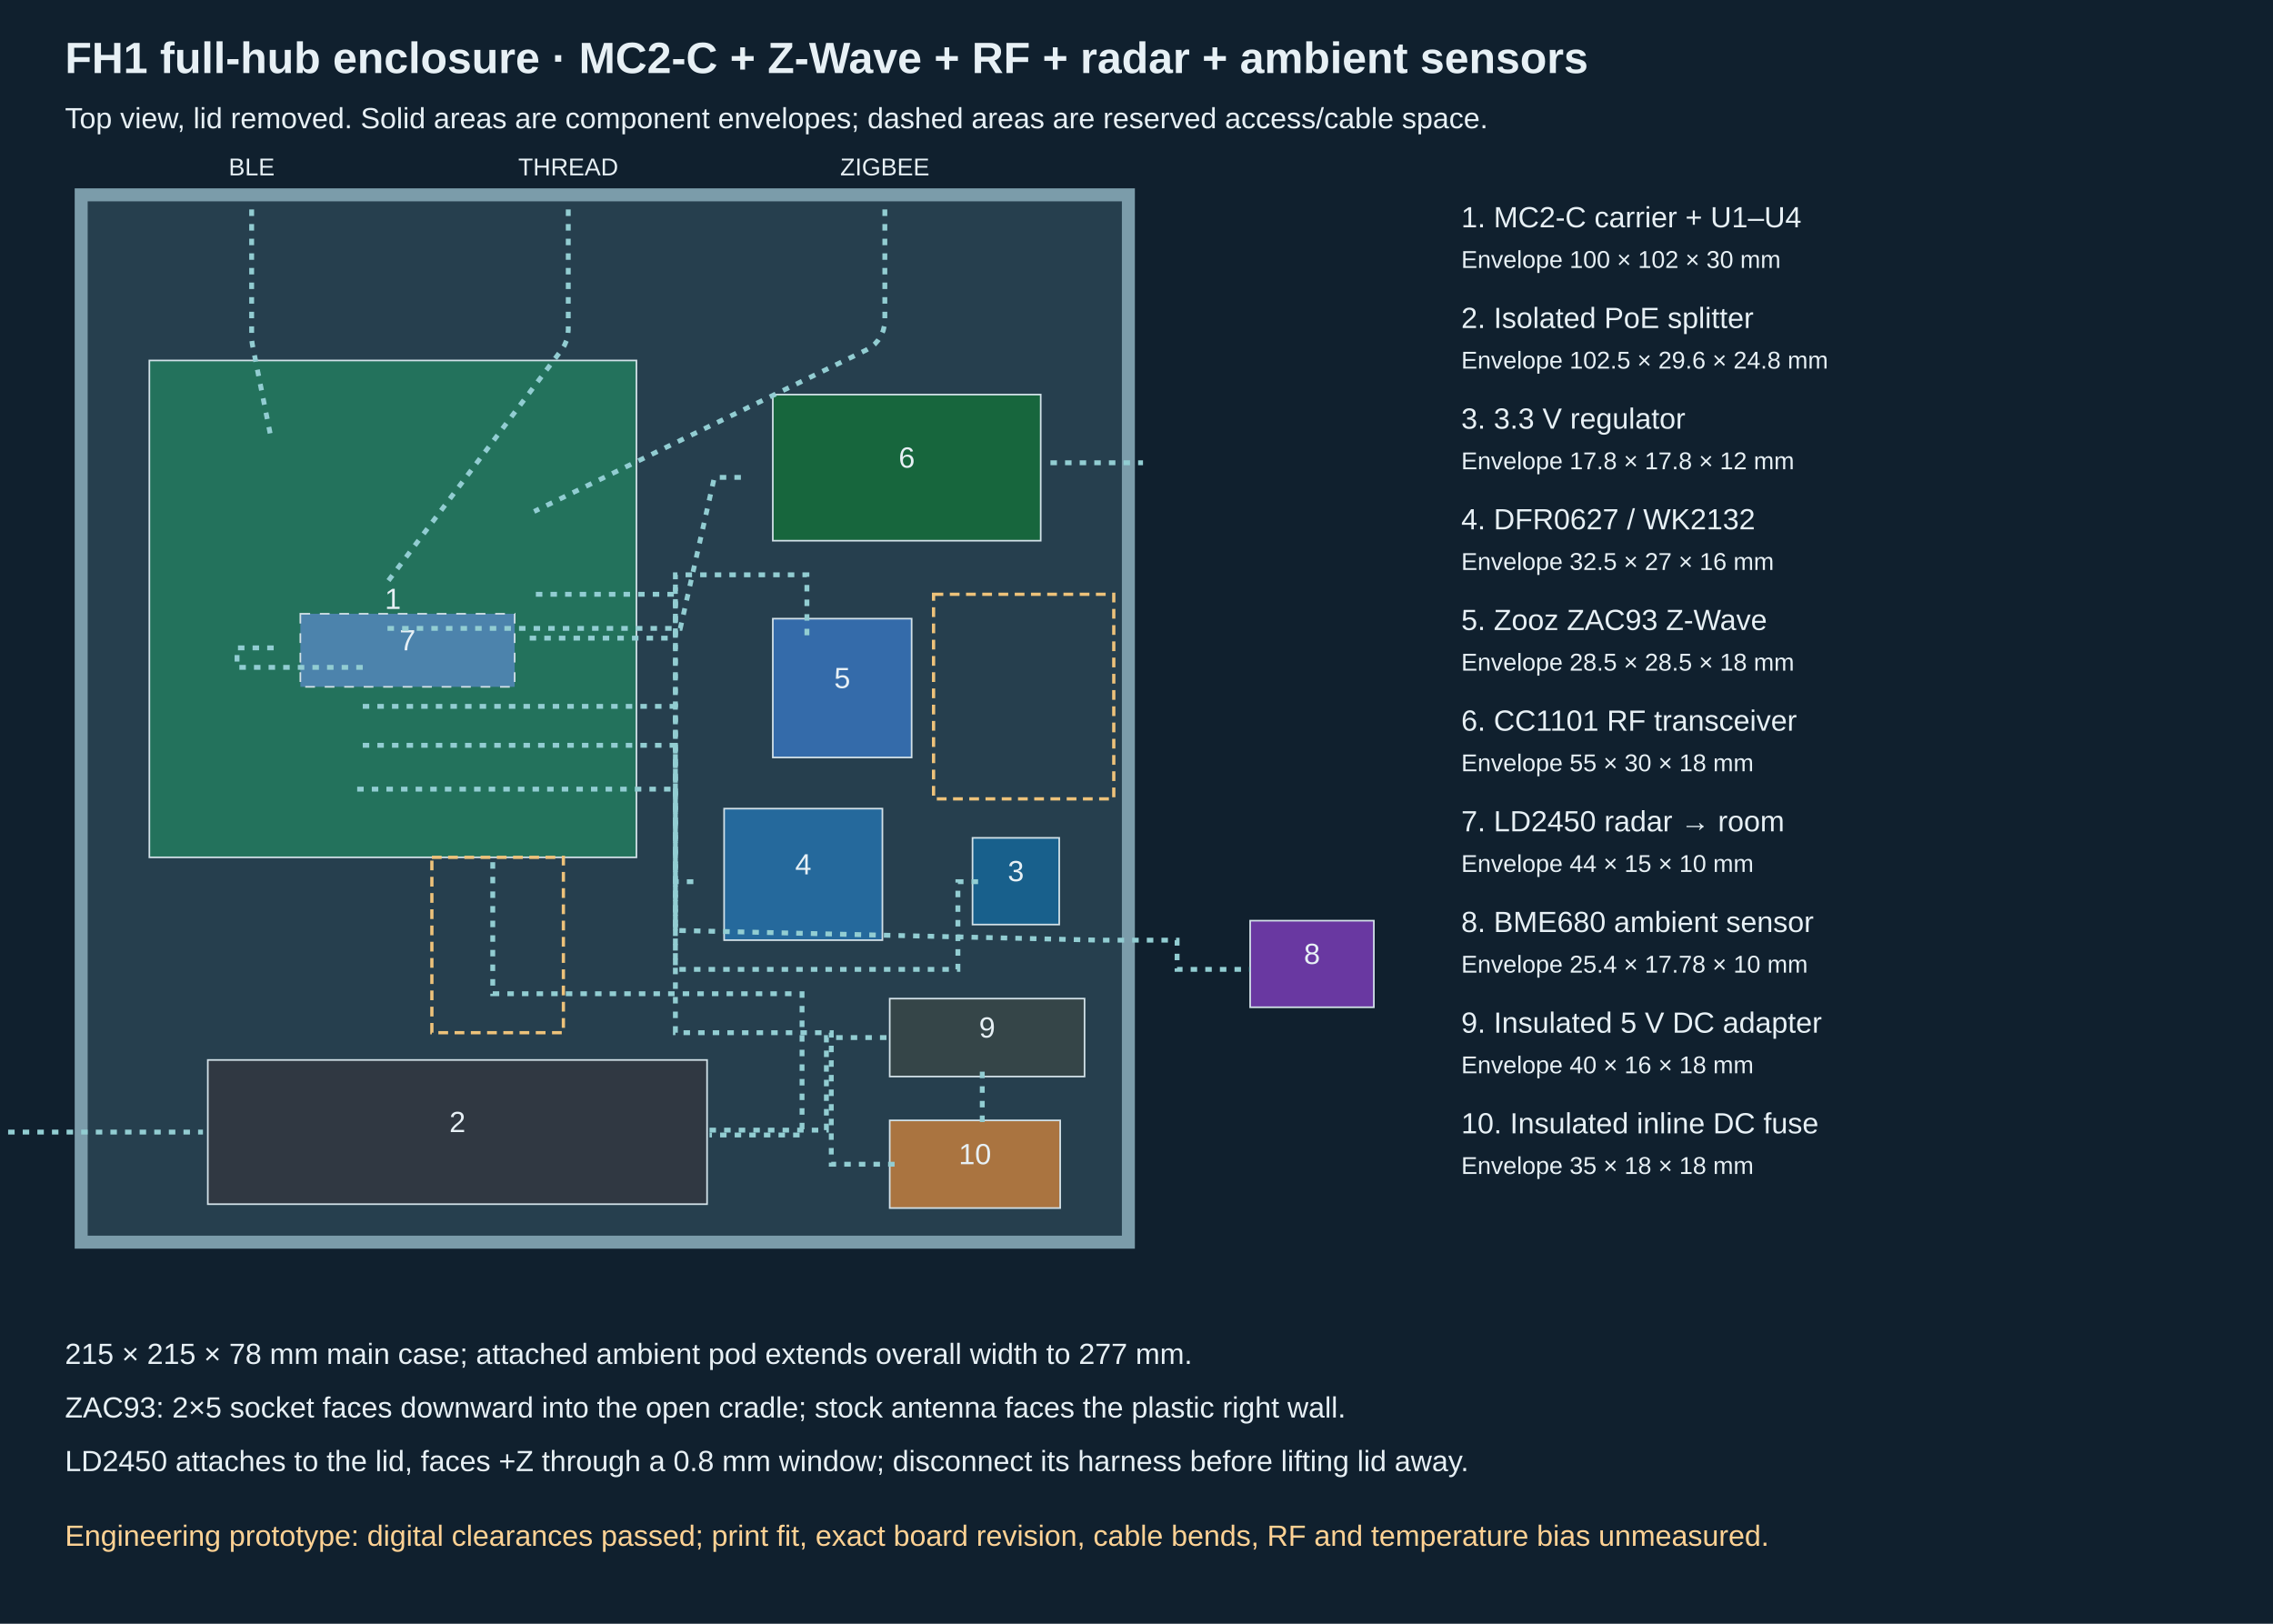
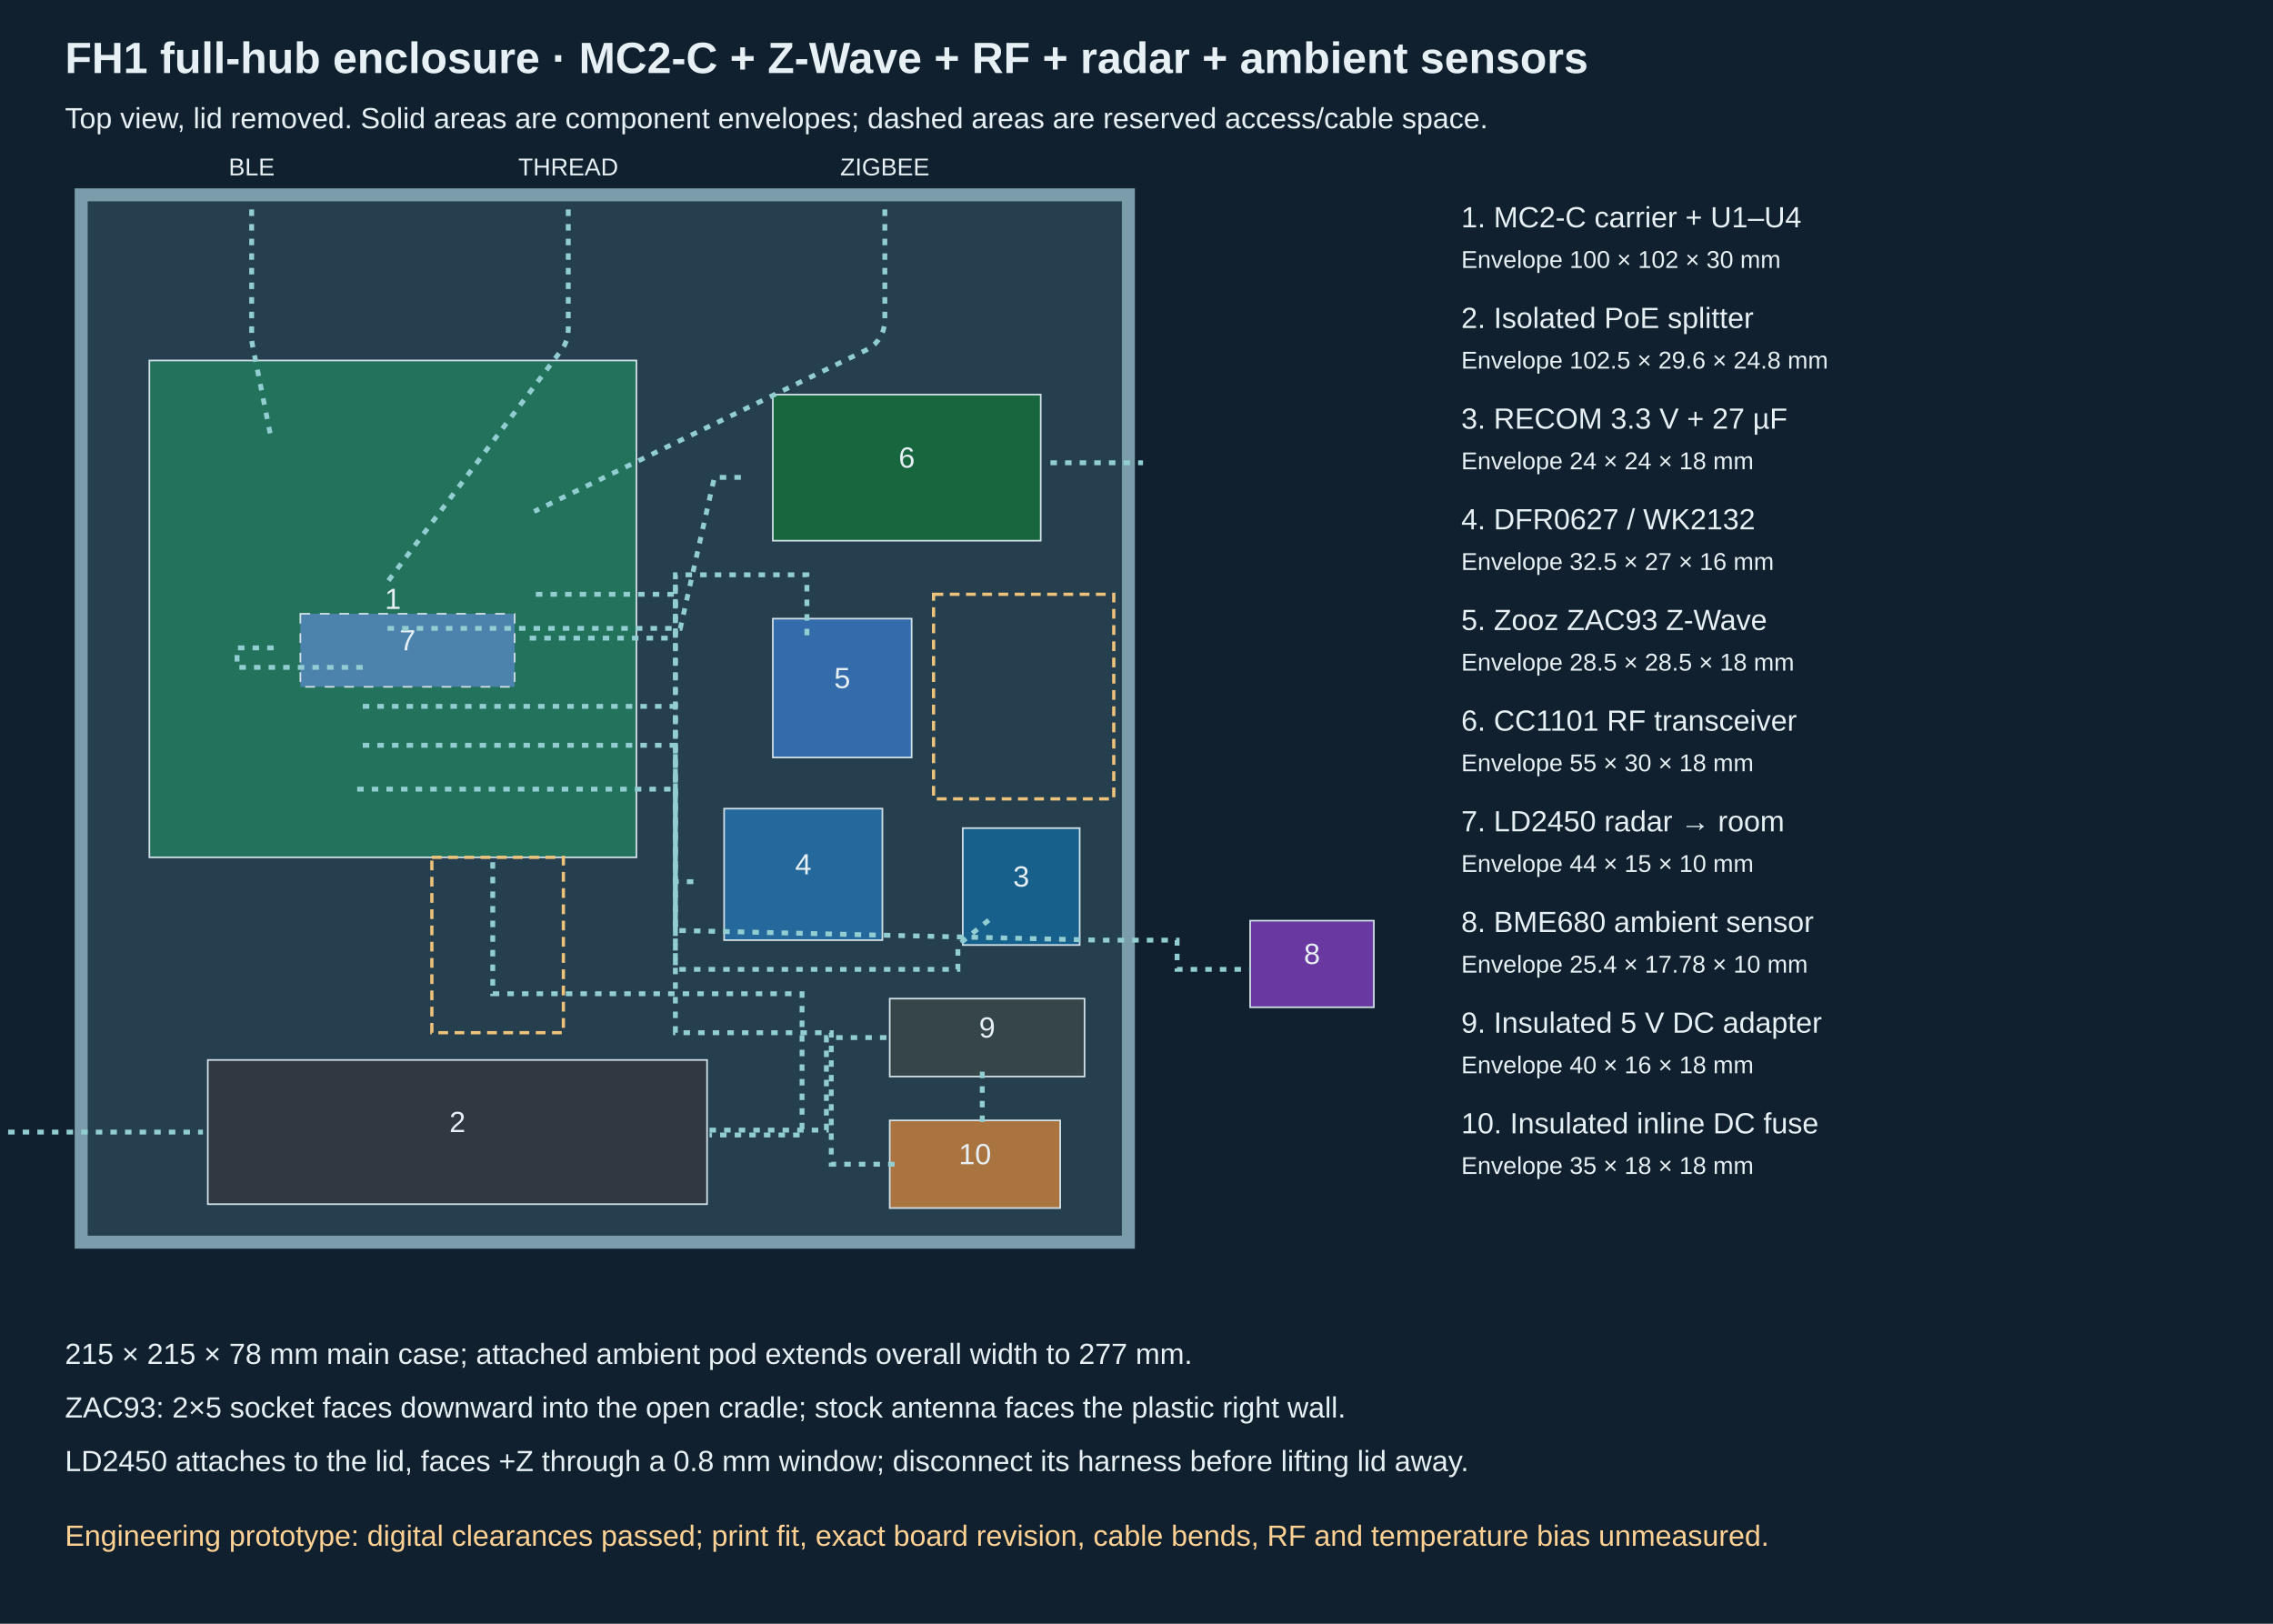
<svg xmlns="http://www.w3.org/2000/svg" width="1400" height="1000" viewBox="0 0 1400 1000">
  <style>text{font-family:Arial,sans-serif;fill:#e7f0f5}.h{font-size:27px;font-weight:bold}.s{font-size:18px}.n{font-size:15px}</style>
  <rect width="1400" height="1000" fill="#10202e" />
  <text x="40" y="45" class="h">FH1 full-hub enclosure · MC2-C + Z-Wave + RF + radar + ambient sensors</text>
  <text x="40" y="79" class="s">Top view, lid removed. Solid areas are component envelopes; dashed areas are reserved access/cable space.</text>
  <rect x="50" y="120" width="645" height="645" fill="#263f4e" stroke="#7b9caa" stroke-width="8" />
  <rect x="92" y="222" width="300.0" height="306.0" fill="#23725c" stroke="#d2e1e8" stroke-dasharray="0" />
  <text x="242.0" y="375.0" text-anchor="middle" class="s">1</text>
  <rect x="128" y="652.8" width="307.5" height="88.8" fill="#303842" stroke="#d2e1e8" stroke-dasharray="0" />
  <text x="281.75" y="697.2" text-anchor="middle" class="s">2</text>
-   <rect x="599" y="516" width="53.4" height="53.4" fill="#18608c" stroke="#d2e1e8" stroke-dasharray="0" />
-   <text x="625.7" y="542.7" text-anchor="middle" class="s">3</text>
+   <rect x="593" y="510" width="72" height="72" fill="#18608c" stroke="#d2e1e8" stroke-dasharray="0" />
+   <text x="629.0" y="546.0" text-anchor="middle" class="s">3</text>
  <rect x="446" y="498" width="97.5" height="81" fill="#25699c" stroke="#d2e1e8" stroke-dasharray="0" />
  <text x="494.75" y="538.5" text-anchor="middle" class="s">4</text>
  <rect x="476" y="381" width="85.5" height="85.5" fill="#346baa" stroke="#d2e1e8" stroke-dasharray="0" />
  <text x="518.75" y="423.75" text-anchor="middle" class="s">5</text>
  <rect x="476" y="243" width="165" height="90" fill="#17663d" stroke="#d2e1e8" stroke-dasharray="0" />
  <text x="558.5" y="288.0" text-anchor="middle" class="s">6</text>
  <rect x="185" y="378" width="132" height="45" fill="#4c83ac" stroke="#d2e1e8" stroke-dasharray="6" />
  <text x="251.0" y="400.5" text-anchor="middle" class="s">7</text>
  <rect x="770" y="567" width="76.2" height="53.34" fill="#6938a1" stroke="#d2e1e8" stroke-dasharray="0" />
  <text x="808.1" y="593.67" text-anchor="middle" class="s">8</text>
  <rect x="548" y="615" width="120" height="48" fill="#354548" stroke="#d2e1e8" stroke-dasharray="0" />
  <text x="608.0" y="639.0" text-anchor="middle" class="s">9</text>
  <rect x="548" y="690" width="105" height="54" fill="#aa7440" stroke="#d2e1e8" stroke-dasharray="0" />
  <text x="600.5" y="717.0" text-anchor="middle" class="s">10</text>
  <rect x="266" y="528" width="81" height="108" fill="none" stroke="#edc27a" stroke-width="2" stroke-dasharray="6 4" />
  <rect x="575" y="366" width="111" height="126" fill="none" stroke="#edc27a" stroke-width="2" stroke-dasharray="6 4" />
  <polyline points="155,129 155.0,207.747 155.11,209.986 155.44,212.199 162.609,248.044 163.275,251.377 163.935,254.673 164.568,257.838 165.157,260.785 165.687,263.433 166.142,265.708 166.509,267.546 166.779,268.896 166.944,269.722 167.0,270.0 167,270" fill="none" stroke="#92cdd2" stroke-width="3" stroke-dasharray="4 5" />
  <polyline points="350,129 350.0,203.189 349.736,206.462 348.952,209.649 347.666,212.67 345.914,215.445 249.504,343.92 247.546,346.529 245.628,349.085 243.8,351.521 242.108,353.776 240.595,355.792 239.301,357.517 238.258,358.906 237.494,359.925 237.027,360.547 236.87,360.756 236.87,360.756" fill="none" stroke="#92cdd2" stroke-width="3" stroke-dasharray="4 5" />
  <polyline points="545,129 545.0,197.232 544.74,200.478 543.968,203.641 542.702,206.64 540.975,209.4 538.831,211.85 536.325,213.928 533.52,215.58 347.805,305.859 344.885,307.278 342.027,308.667 339.305,309.991 336.787,311.215 334.537,312.309 332.612,313.244 331.063,313.997 329.927,314.55 329.233,314.887 329.0,315.0 329,315" fill="none" stroke="#92cdd2" stroke-width="3" stroke-dasharray="4 5" />
  <polyline points="303.5,531 303.5,612 494,612 494,699 437,699" fill="none" stroke="#92cdd2" stroke-width="3" stroke-dasharray="4 5" />
  <polyline points="416,360 416,573" fill="none" stroke="#92cdd2" stroke-width="3" stroke-dasharray="4 5" />
  <polyline points="223.43,435.0 416,435 416,573 677,579 725,579 725,597 752,597 770,597" fill="none" stroke="#92cdd2" stroke-width="3" stroke-dasharray="4 5" />
  <polyline points="223.43,411 223.43,411 146,411 146,399 170,399" fill="none" stroke="#92cdd2" stroke-width="3" stroke-dasharray="4 5" />
  <polyline points="5,697.2 125,697.2" fill="none" stroke="#92cdd2" stroke-width="3" stroke-dasharray="4 5" />
  <polyline points="647,285 704,285" fill="none" stroke="#92cdd2" stroke-width="3" stroke-dasharray="4 5" />
  <polyline points="330.05,366.0 416,366 416,543 428,543" fill="none" stroke="#92cdd2" stroke-width="3" stroke-dasharray="4 5" />
  <polyline points="326.24,393.0 416,393 416,354 497,354 497,393" fill="none" stroke="#92cdd2" stroke-width="3" stroke-dasharray="4 5" />
  <polyline points="238.67,387.0 419,387 440,294 461,294" fill="none" stroke="#92cdd2" stroke-width="3" stroke-dasharray="4 5" />
-   <polyline points="223.43,459.0 223.43,459.0 416,459 416,597 590,597 590,543 605,543" fill="none" stroke="#92cdd2" stroke-width="3" stroke-dasharray="4 5" />
+   <polyline points="223.43,459.0 223.43,459.0 416,459 416,597 590,597 590,582 611,565.05" fill="none" stroke="#92cdd2" stroke-width="3" stroke-dasharray="4 5" />
  <polyline points="437,696 509,696 509,639 548,639" fill="none" stroke="#92cdd2" stroke-width="3" stroke-dasharray="4 5" />
  <polyline points="605,660 605,678 605,693" fill="none" stroke="#92cdd2" stroke-width="3" stroke-dasharray="4 5" />
  <polyline points="551,717 512,717 512,636 416,636 416,486 215.81,486.0 215.81,486.0" fill="none" stroke="#92cdd2" stroke-width="3" stroke-dasharray="4 5" />
  <text x="155" y="108" class="n" text-anchor="middle">BLE</text>
  <text x="350" y="108" class="n" text-anchor="middle">THREAD</text>
  <text x="545" y="108" class="n" text-anchor="middle">ZIGBEE</text>
  <text x="900" y="140" class="s">1. MC2-C carrier + U1–U4</text>
  <text x="900" y="165" class="n">Envelope 100 × 102 × 30 mm</text>
  <text x="900" y="202" class="s">2. Isolated PoE splitter</text>
  <text x="900" y="227" class="n">Envelope 102.5 × 29.6 × 24.8 mm</text>
-   <text x="900" y="264" class="s">3. 3.3 V regulator</text>
-   <text x="900" y="289" class="n">Envelope 17.8 × 17.8 × 12 mm</text>
+   <text x="900" y="264" class="s">3. RECOM 3.3 V + 27 µF</text>
+   <text x="900" y="289" class="n">Envelope 24 × 24 × 18 mm</text>
  <text x="900" y="326" class="s">4. DFR0627 / WK2132</text>
  <text x="900" y="351" class="n">Envelope 32.5 × 27 × 16 mm</text>
  <text x="900" y="388" class="s">5. Zooz ZAC93 Z-Wave</text>
  <text x="900" y="413" class="n">Envelope 28.5 × 28.5 × 18 mm</text>
  <text x="900" y="450" class="s">6. CC1101 RF transceiver</text>
  <text x="900" y="475" class="n">Envelope 55 × 30 × 18 mm</text>
  <text x="900" y="512" class="s">7. LD2450 radar → room</text>
  <text x="900" y="537" class="n">Envelope 44 × 15 × 10 mm</text>
  <text x="900" y="574" class="s">8. BME680 ambient sensor</text>
  <text x="900" y="599" class="n">Envelope 25.4 × 17.78 × 10 mm</text>
  <text x="900" y="636" class="s">9. Insulated 5 V DC adapter</text>
  <text x="900" y="661" class="n">Envelope 40 × 16 × 18 mm</text>
  <text x="900" y="698" class="s">10. Insulated inline DC fuse</text>
  <text x="900" y="723" class="n">Envelope 35 × 18 × 18 mm</text>
  <text x="40" y="840" class="s">215 × 215 × 78 mm main case; attached ambient pod extends overall width to 277 mm.</text>
  <text x="40" y="873" class="s">ZAC93: 2×5 socket faces downward into the open cradle; stock antenna faces the plastic right wall.</text>
  <text x="40" y="906" class="s">LD2450 attaches to the lid, faces +Z through a 0.8 mm window; disconnect its harness before lifting lid away.</text>
  <text x="40" y="952" class="s" style="fill:#ffd294">Engineering prototype: digital clearances passed; print fit, exact board revision, cable bends, RF and temperature bias unmeasured.</text>
</svg>
